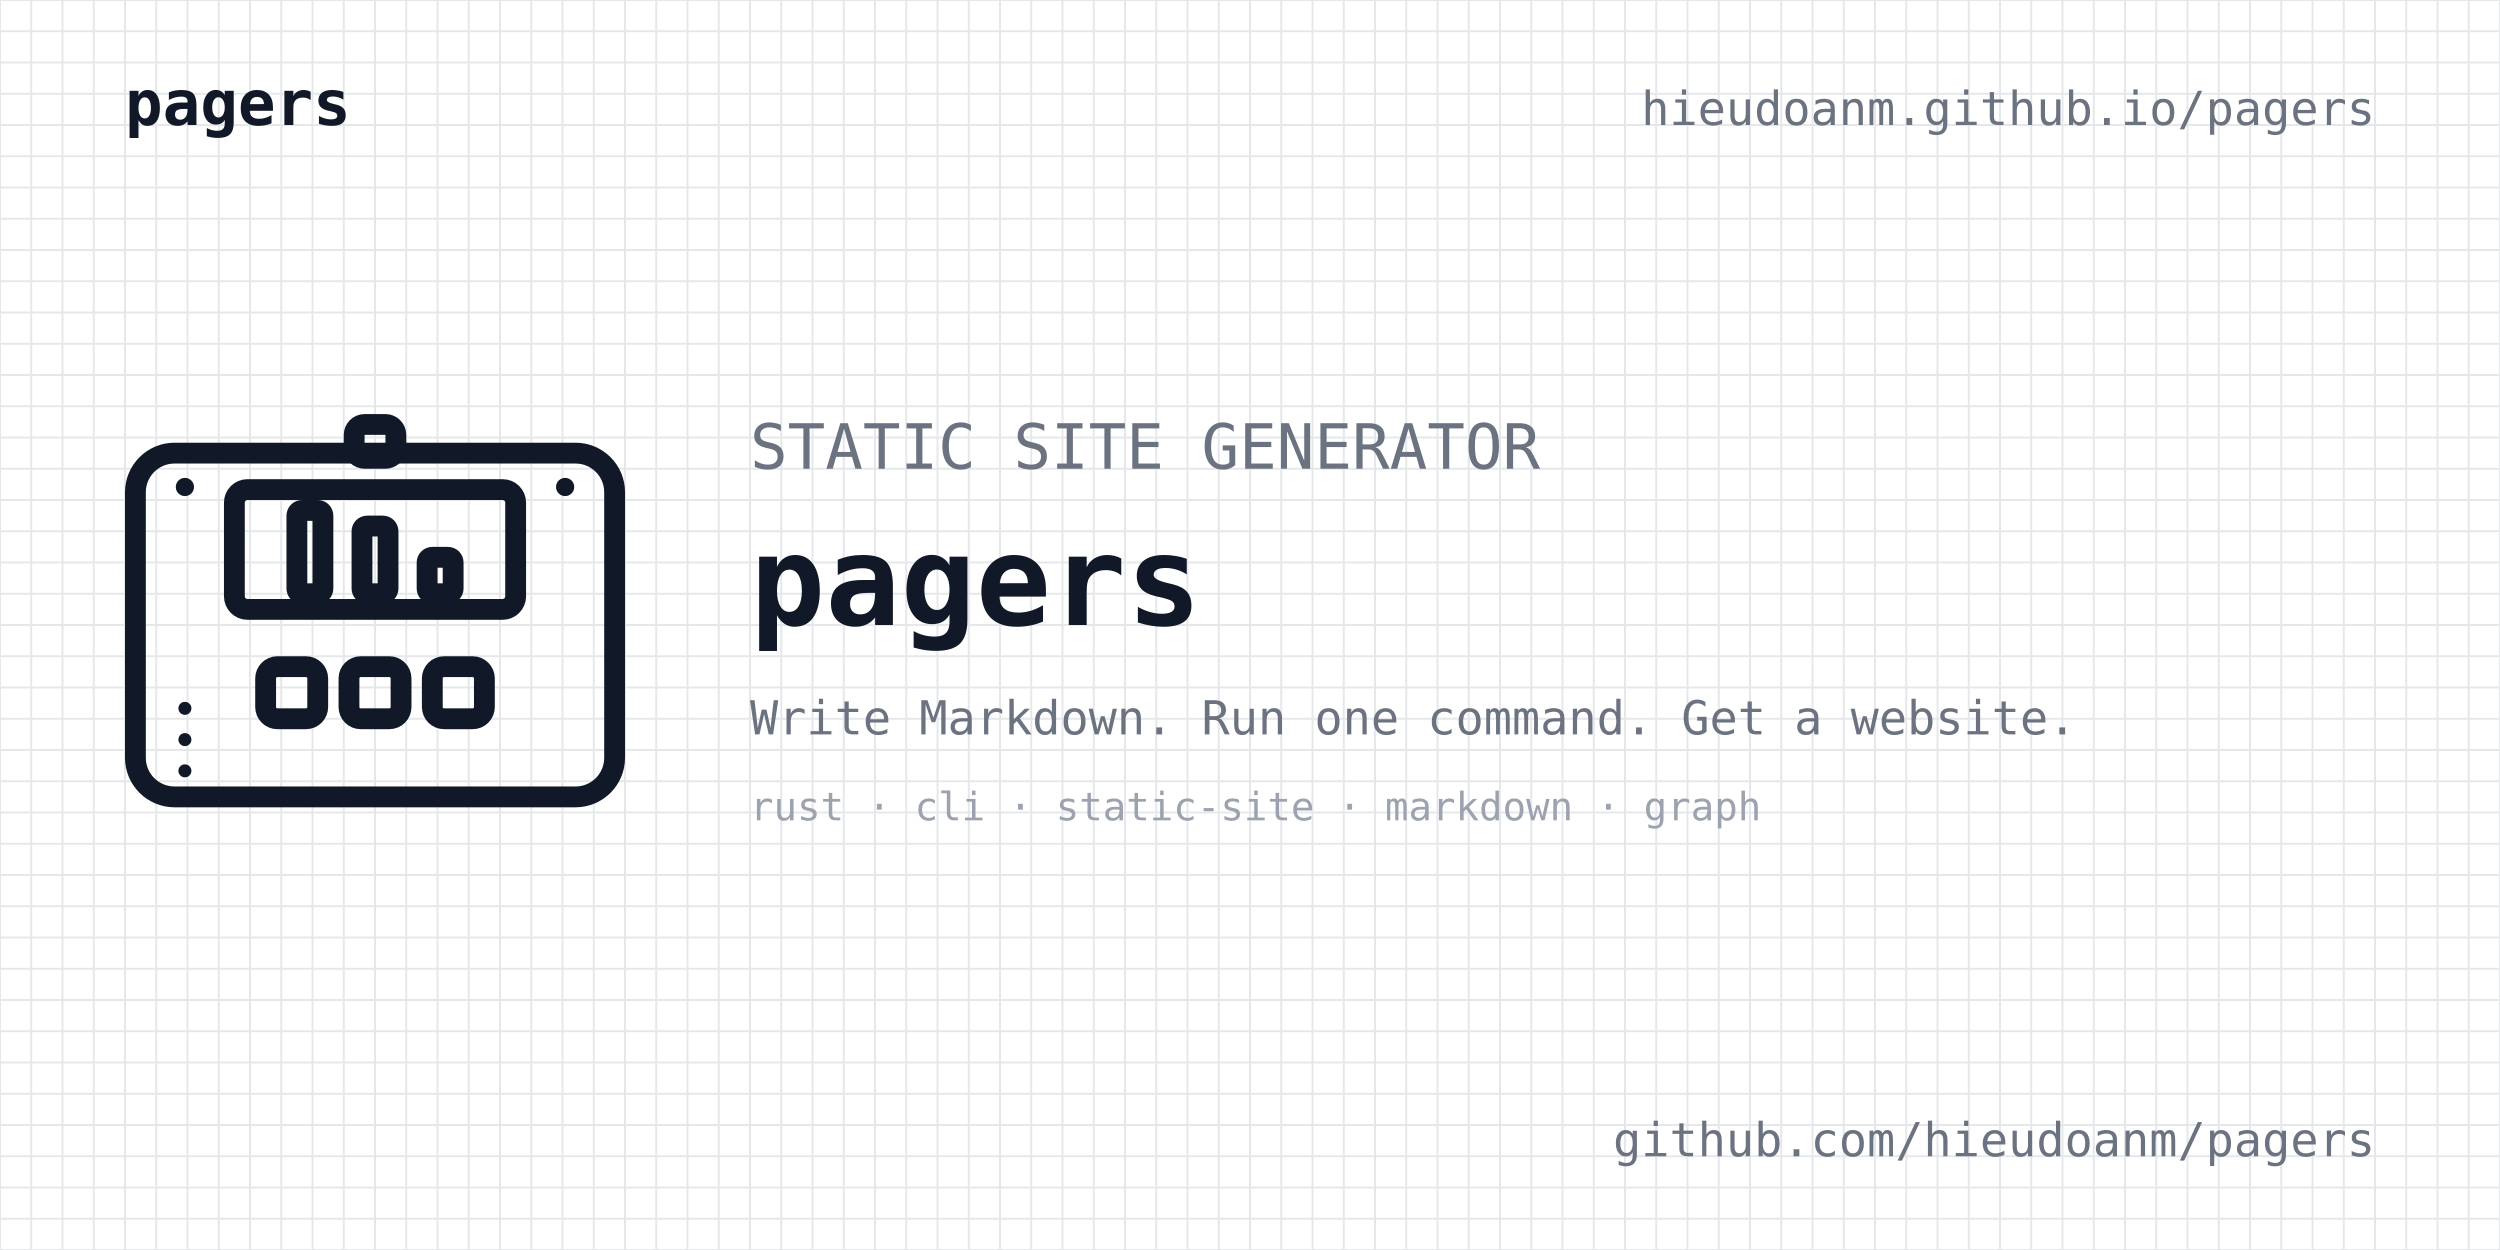
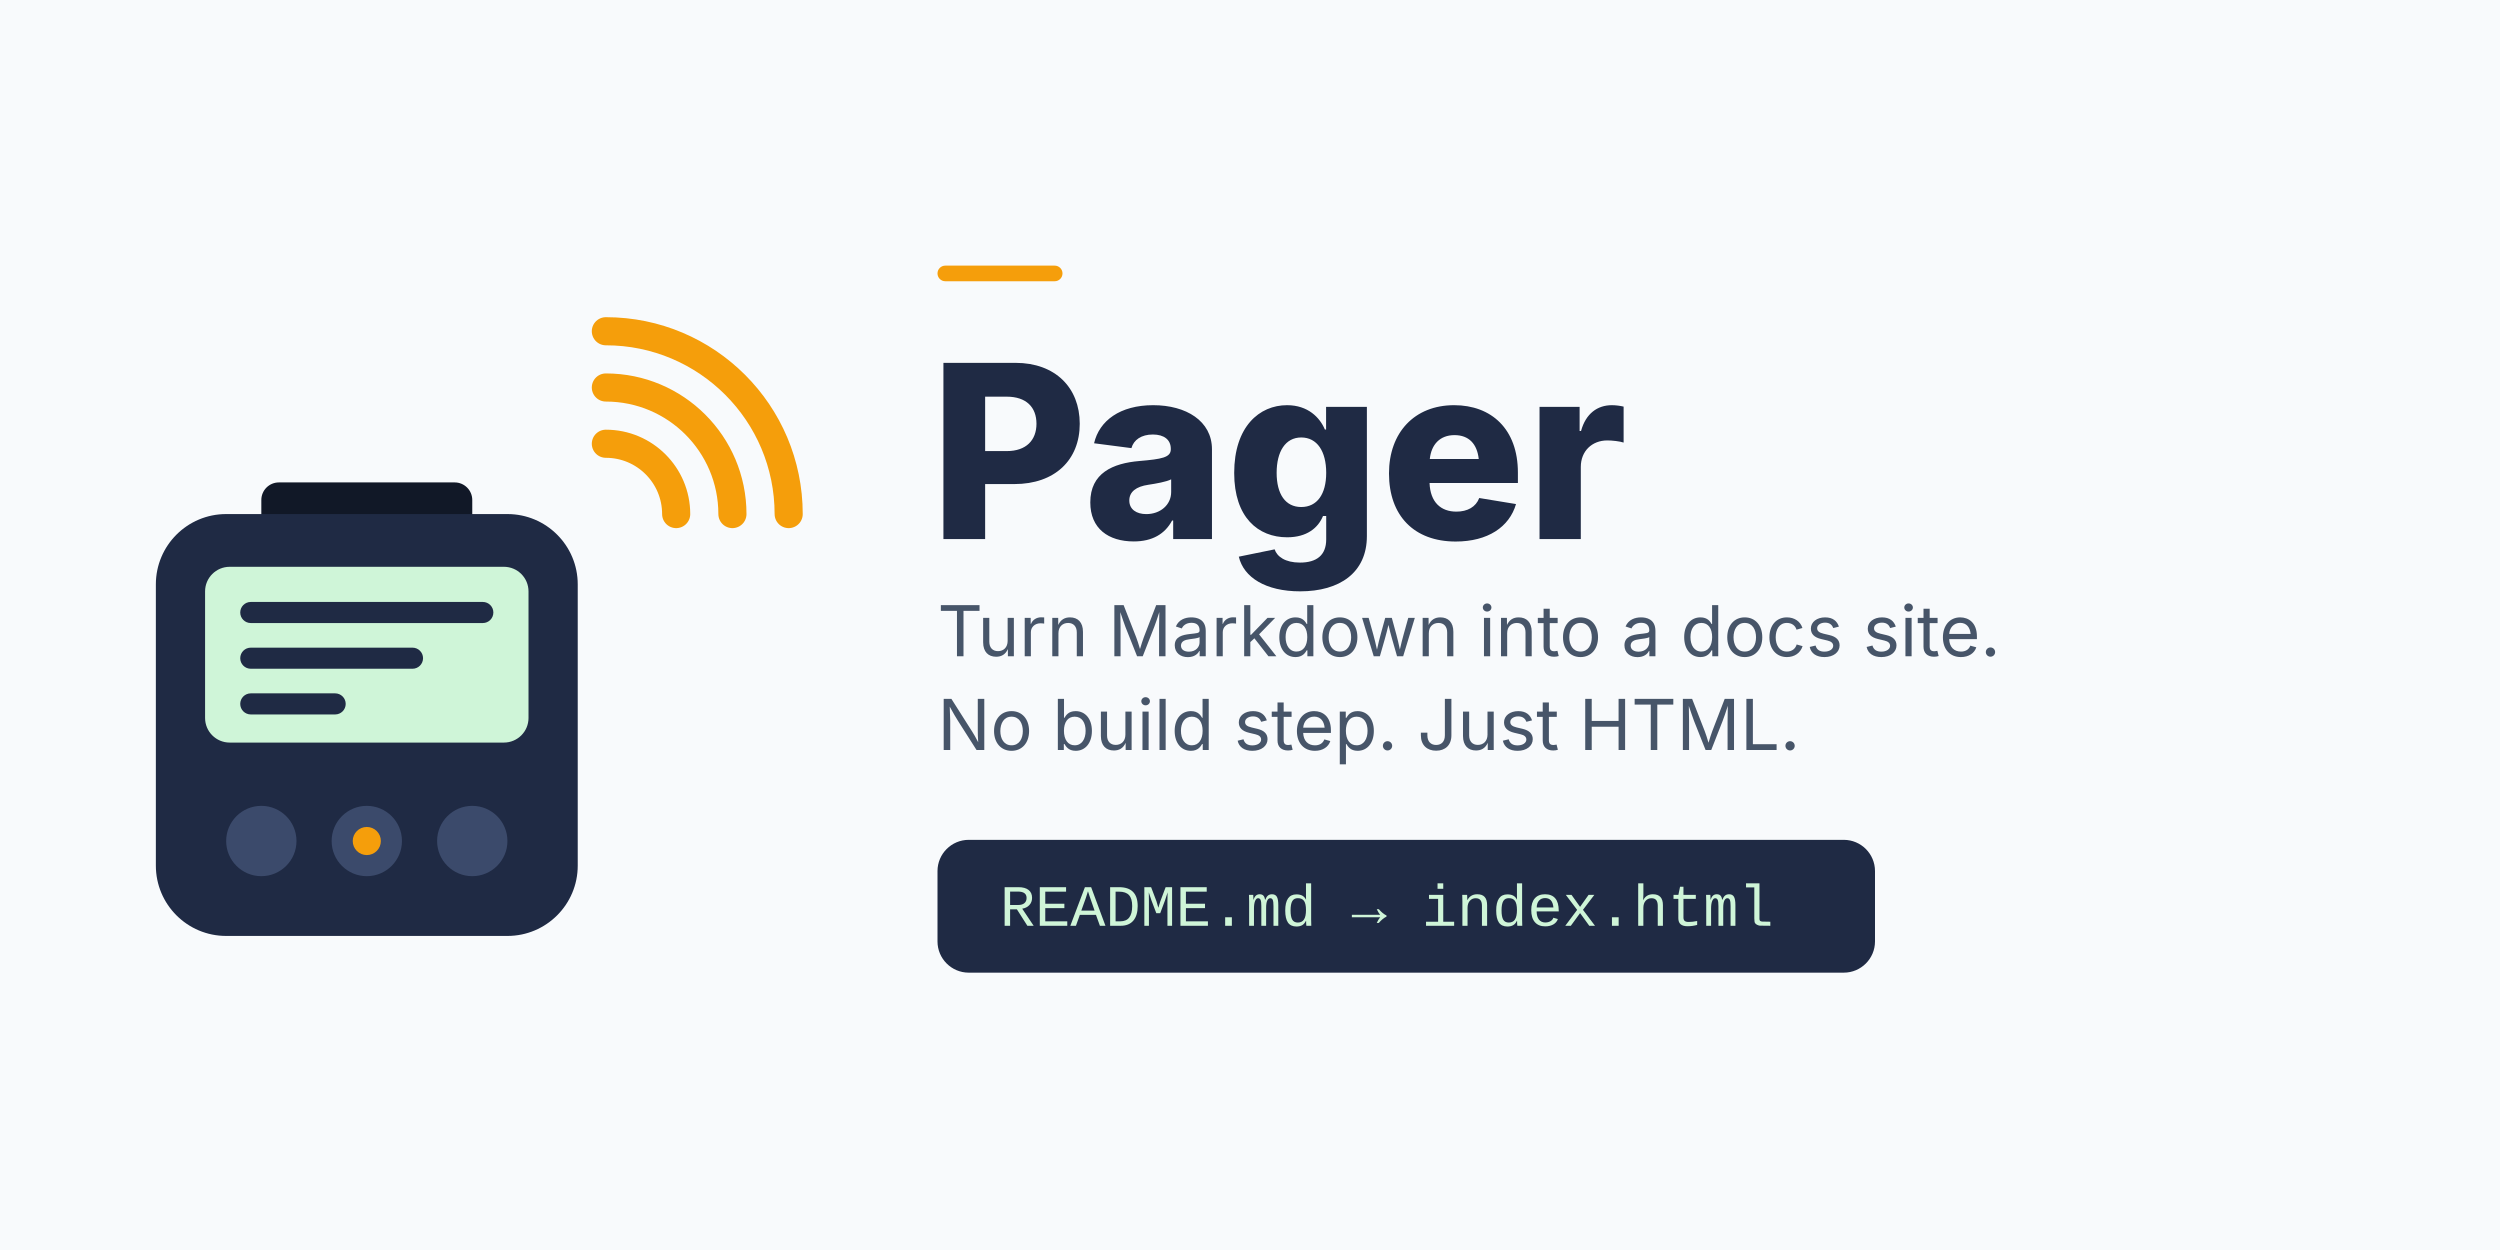
- <svg xmlns="http://www.w3.org/2000/svg" viewBox="0 0 1280 640" width="1280" height="640">
-   <rect width="1280" height="640" fill="#ffffff" />
-   <g stroke="#e5e7eb" stroke-width="1">
-     <line x1="0" y1="0" x2="0" y2="640" />
-     <line x1="16" y1="0" x2="16" y2="640" />
-     <line x1="32" y1="0" x2="32" y2="640" />
-     <line x1="48" y1="0" x2="48" y2="640" />
-     <line x1="64" y1="0" x2="64" y2="640" />
-     <line x1="80" y1="0" x2="80" y2="640" />
-     <line x1="96" y1="0" x2="96" y2="640" />
-     <line x1="112" y1="0" x2="112" y2="640" />
-     <line x1="128" y1="0" x2="128" y2="640" />
-     <line x1="144" y1="0" x2="144" y2="640" />
-     <line x1="160" y1="0" x2="160" y2="640" />
-     <line x1="176" y1="0" x2="176" y2="640" />
-     <line x1="192" y1="0" x2="192" y2="640" />
-     <line x1="208" y1="0" x2="208" y2="640" />
-     <line x1="224" y1="0" x2="224" y2="640" />
-     <line x1="240" y1="0" x2="240" y2="640" />
-     <line x1="256" y1="0" x2="256" y2="640" />
-     <line x1="272" y1="0" x2="272" y2="640" />
-     <line x1="288" y1="0" x2="288" y2="640" />
-     <line x1="304" y1="0" x2="304" y2="640" />
-     <line x1="320" y1="0" x2="320" y2="640" />
-     <line x1="336" y1="0" x2="336" y2="640" />
-     <line x1="352" y1="0" x2="352" y2="640" />
-     <line x1="368" y1="0" x2="368" y2="640" />
-     <line x1="384" y1="0" x2="384" y2="640" />
-     <line x1="400" y1="0" x2="400" y2="640" />
-     <line x1="416" y1="0" x2="416" y2="640" />
-     <line x1="432" y1="0" x2="432" y2="640" />
-     <line x1="448" y1="0" x2="448" y2="640" />
-     <line x1="464" y1="0" x2="464" y2="640" />
-     <line x1="480" y1="0" x2="480" y2="640" />
-     <line x1="496" y1="0" x2="496" y2="640" />
-     <line x1="512" y1="0" x2="512" y2="640" />
-     <line x1="528" y1="0" x2="528" y2="640" />
-     <line x1="544" y1="0" x2="544" y2="640" />
-     <line x1="560" y1="0" x2="560" y2="640" />
-     <line x1="576" y1="0" x2="576" y2="640" />
-     <line x1="592" y1="0" x2="592" y2="640" />
-     <line x1="608" y1="0" x2="608" y2="640" />
-     <line x1="624" y1="0" x2="624" y2="640" />
-     <line x1="640" y1="0" x2="640" y2="640" />
-     <line x1="656" y1="0" x2="656" y2="640" />
-     <line x1="672" y1="0" x2="672" y2="640" />
-     <line x1="688" y1="0" x2="688" y2="640" />
-     <line x1="704" y1="0" x2="704" y2="640" />
-     <line x1="720" y1="0" x2="720" y2="640" />
-     <line x1="736" y1="0" x2="736" y2="640" />
-     <line x1="752" y1="0" x2="752" y2="640" />
-     <line x1="768" y1="0" x2="768" y2="640" />
-     <line x1="784" y1="0" x2="784" y2="640" />
-     <line x1="800" y1="0" x2="800" y2="640" />
-     <line x1="816" y1="0" x2="816" y2="640" />
-     <line x1="832" y1="0" x2="832" y2="640" />
-     <line x1="848" y1="0" x2="848" y2="640" />
-     <line x1="864" y1="0" x2="864" y2="640" />
-     <line x1="880" y1="0" x2="880" y2="640" />
-     <line x1="896" y1="0" x2="896" y2="640" />
-     <line x1="912" y1="0" x2="912" y2="640" />
-     <line x1="928" y1="0" x2="928" y2="640" />
-     <line x1="944" y1="0" x2="944" y2="640" />
-     <line x1="960" y1="0" x2="960" y2="640" />
-     <line x1="976" y1="0" x2="976" y2="640" />
-     <line x1="992" y1="0" x2="992" y2="640" />
-     <line x1="1008" y1="0" x2="1008" y2="640" />
-     <line x1="1024" y1="0" x2="1024" y2="640" />
-     <line x1="1040" y1="0" x2="1040" y2="640" />
-     <line x1="1056" y1="0" x2="1056" y2="640" />
-     <line x1="1072" y1="0" x2="1072" y2="640" />
-     <line x1="1088" y1="0" x2="1088" y2="640" />
-     <line x1="1104" y1="0" x2="1104" y2="640" />
-     <line x1="1120" y1="0" x2="1120" y2="640" />
-     <line x1="1136" y1="0" x2="1136" y2="640" />
-     <line x1="1152" y1="0" x2="1152" y2="640" />
-     <line x1="1168" y1="0" x2="1168" y2="640" />
-     <line x1="1184" y1="0" x2="1184" y2="640" />
-     <line x1="1200" y1="0" x2="1200" y2="640" />
-     <line x1="1216" y1="0" x2="1216" y2="640" />
-     <line x1="1232" y1="0" x2="1232" y2="640" />
-     <line x1="1248" y1="0" x2="1248" y2="640" />
-     <line x1="1264" y1="0" x2="1264" y2="640" />
-     <line x1="1280" y1="0" x2="1280" y2="640" />
-     <line x1="0" y1="0" x2="1280" y2="0" />
-     <line x1="0" y1="16" x2="1280" y2="16" />
-     <line x1="0" y1="32" x2="1280" y2="32" />
-     <line x1="0" y1="48" x2="1280" y2="48" />
-     <line x1="0" y1="64" x2="1280" y2="64" />
-     <line x1="0" y1="80" x2="1280" y2="80" />
-     <line x1="0" y1="96" x2="1280" y2="96" />
-     <line x1="0" y1="112" x2="1280" y2="112" />
-     <line x1="0" y1="128" x2="1280" y2="128" />
-     <line x1="0" y1="144" x2="1280" y2="144" />
-     <line x1="0" y1="160" x2="1280" y2="160" />
-     <line x1="0" y1="176" x2="1280" y2="176" />
-     <line x1="0" y1="192" x2="1280" y2="192" />
-     <line x1="0" y1="208" x2="1280" y2="208" />
-     <line x1="0" y1="224" x2="1280" y2="224" />
-     <line x1="0" y1="240" x2="1280" y2="240" />
-     <line x1="0" y1="256" x2="1280" y2="256" />
-     <line x1="0" y1="272" x2="1280" y2="272" />
-     <line x1="0" y1="288" x2="1280" y2="288" />
-     <line x1="0" y1="304" x2="1280" y2="304" />
-     <line x1="0" y1="320" x2="1280" y2="320" />
-     <line x1="0" y1="336" x2="1280" y2="336" />
-     <line x1="0" y1="352" x2="1280" y2="352" />
-     <line x1="0" y1="368" x2="1280" y2="368" />
-     <line x1="0" y1="384" x2="1280" y2="384" />
-     <line x1="0" y1="400" x2="1280" y2="400" />
-     <line x1="0" y1="416" x2="1280" y2="416" />
-     <line x1="0" y1="432" x2="1280" y2="432" />
-     <line x1="0" y1="448" x2="1280" y2="448" />
-     <line x1="0" y1="464" x2="1280" y2="464" />
-     <line x1="0" y1="480" x2="1280" y2="480" />
-     <line x1="0" y1="496" x2="1280" y2="496" />
-     <line x1="0" y1="512" x2="1280" y2="512" />
-     <line x1="0" y1="528" x2="1280" y2="528" />
-     <line x1="0" y1="544" x2="1280" y2="544" />
-     <line x1="0" y1="560" x2="1280" y2="560" />
-     <line x1="0" y1="576" x2="1280" y2="576" />
-     <line x1="0" y1="592" x2="1280" y2="592" />
-     <line x1="0" y1="608" x2="1280" y2="608" />
-     <line x1="0" y1="624" x2="1280" y2="624" />
-     <line x1="0" y1="640" x2="1280" y2="640" />
+ <svg xmlns="http://www.w3.org/2000/svg" viewBox="0 0 1280 640" width="1280" height="640" role="img" aria-label="Pager: turn Markdown into a docs site">
+   <rect width="1280" height="640" fill="#F8FAFC" />
+   <g transform="translate(15 94) scale(0.9)">
+     <g transform="translate(-24 38)">
+       <g fill="none" stroke="#F59E0B" stroke-width="16" stroke-linecap="round">
+         <path d="M352 110 A40 40 0 0 1 392 150" />
+         <path d="M352 78 A72 72 0 0 1 424 150" />
+         <path d="M352 46 A104 104 0 0 1 456 150" />
+       </g>
+       <rect x="156" y="132" width="120" height="30" rx="10" fill="#111827" />
+       <rect x="96" y="150" width="240" height="240" rx="40" fill="#1F2A44" />
+       <rect x="124" y="180" width="184" height="100" rx="14" fill="#CFF5D8" />
+       <g fill="#1F2A44">
+         <rect x="144" y="200" width="144" height="12" rx="6" />
+         <rect x="144" y="226" width="104" height="12" rx="6" />
+         <rect x="144" y="252" width="60" height="12" rx="6" />
+       </g>
+       <g fill="#3B4A6B">
+         <circle cx="156" cy="336" r="20" />
+         <circle cx="216" cy="336" r="20" />
+         <circle cx="276" cy="336" r="20" />
+       </g>
+       <circle cx="216" cy="336" r="8" fill="#F59E0B" />
+     </g>
  </g>
-   <text x="64" y="64" font-family="ui-monospace, Menlo, monospace" font-size="32" font-weight="700" fill="#111827">pagers</text>
-   <text x="1216" y="64" text-anchor="end" font-family="ui-monospace, Menlo, monospace" font-size="24" fill="#6b7280">hieudoanm.github.io/pagers</text>
-   <g transform="translate(64 192) scale(0.6667) translate(-64 -64)" fill="none" stroke="#111827" stroke-width="16" stroke-linecap="round" stroke-linejoin="round">
-     <rect x="240" y="102" width="32" height="26" rx="8" />
-     <rect x="72" y="124" width="368" height="264" rx="30" />
-     <rect x="148" y="152" width="216" height="92" rx="10" />
-     <rect x="196" y="168" width="20" height="64" rx="4" />
-     <rect x="246" y="180" width="20" height="52" rx="4" />
-     <rect x="296" y="204" width="20" height="28" rx="4" />
-     <rect x="172" y="288" width="40" height="40" rx="9" />
-     <rect x="236" y="288" width="40" height="40" rx="9" />
-     <rect x="300" y="288" width="40" height="40" rx="9" />
-     <circle cx="110" cy="150" r="7" fill="#111827" stroke="none" />
-     <circle cx="402" cy="150" r="7" fill="#111827" stroke="none" />
-     <circle cx="110" cy="320" r="5" fill="#111827" stroke="none" />
-     <circle cx="110" cy="344" r="5" fill="#111827" stroke="none" />
-     <circle cx="110" cy="368" r="5" fill="#111827" stroke="none" />
-   </g>
-   <text x="384" y="240" font-family="ui-monospace, Menlo, monospace" font-size="32" fill="#6b7280">STATIC SITE GENERATOR</text>
-   <text x="384" y="320" font-family="ui-monospace, Menlo, monospace" font-size="64" font-weight="700" fill="#111827">pagers</text>
-   <text x="384" y="376" font-family="ui-monospace, Menlo, monospace" font-size="24" fill="#6b7280">Write Markdown. Run one command. Get a website.</text>
-   <text x="384" y="420" font-family="ui-monospace, Menlo, monospace" font-size="20" fill="#9ca3af">rust · cli · static-site · markdown · graph</text>
-   <text x="1216" y="592" text-anchor="end" font-family="ui-monospace, Menlo, monospace" font-size="24" fill="#6b7280">github.com/hieudoanm/pagers</text>
+   <rect x="480" y="136" width="64" height="8" rx="4" fill="#F59E0B" />
+   <text x="476" y="276" font-family="Inter, 'Segoe UI', Helvetica, Arial, sans-serif" font-size="124" font-weight="800" fill="#1F2A44">Pager</text>
+   <text x="480" y="336" font-family="Inter, 'Segoe UI', Helvetica, Arial, sans-serif" font-size="36" fill="#475569">Turn Markdown into a docs site.</text>
+   <text x="480" y="384" font-family="Inter, 'Segoe UI', Helvetica, Arial, sans-serif" font-size="36" fill="#475569">No build step. Just HTML.</text>
+   <rect x="480" y="430" width="480" height="68" rx="16" fill="#1F2A44" />
+   <text x="512" y="474" font-family="'SF Mono', Menlo, Consolas, 'Courier New', monospace" font-size="30" fill="#CFF5D8">README.md  →  index.html</text>
</svg>
